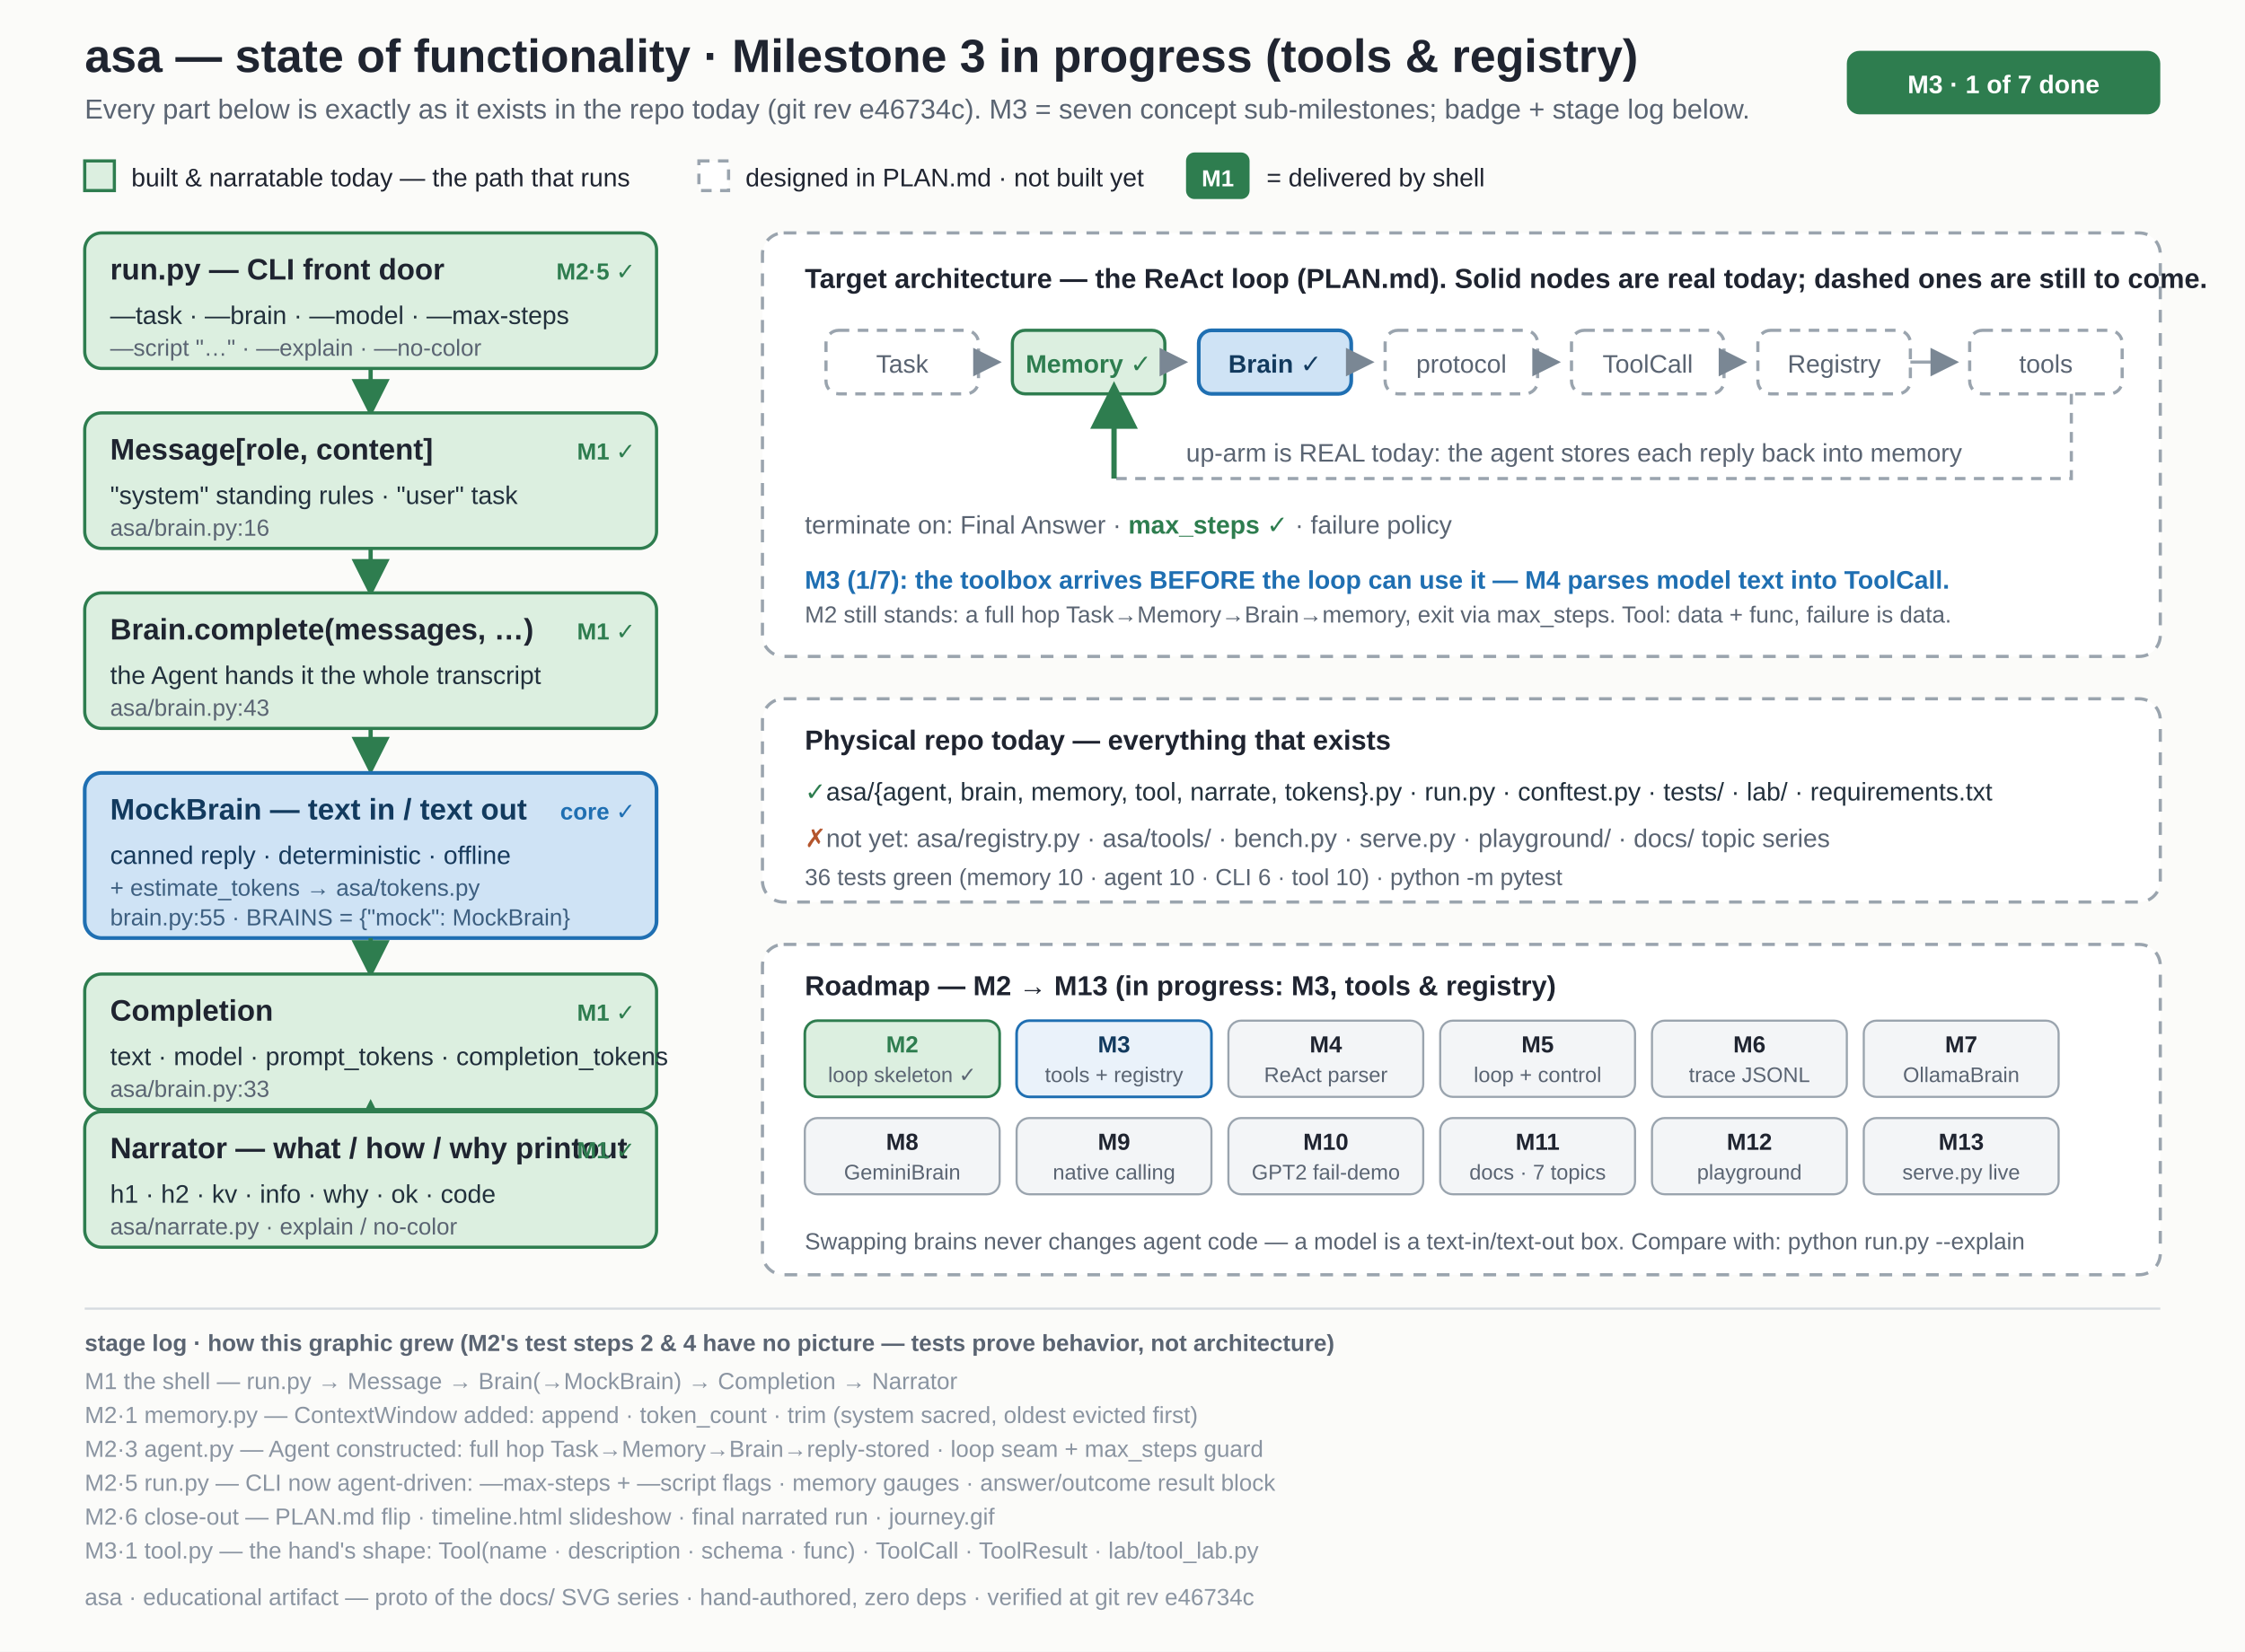
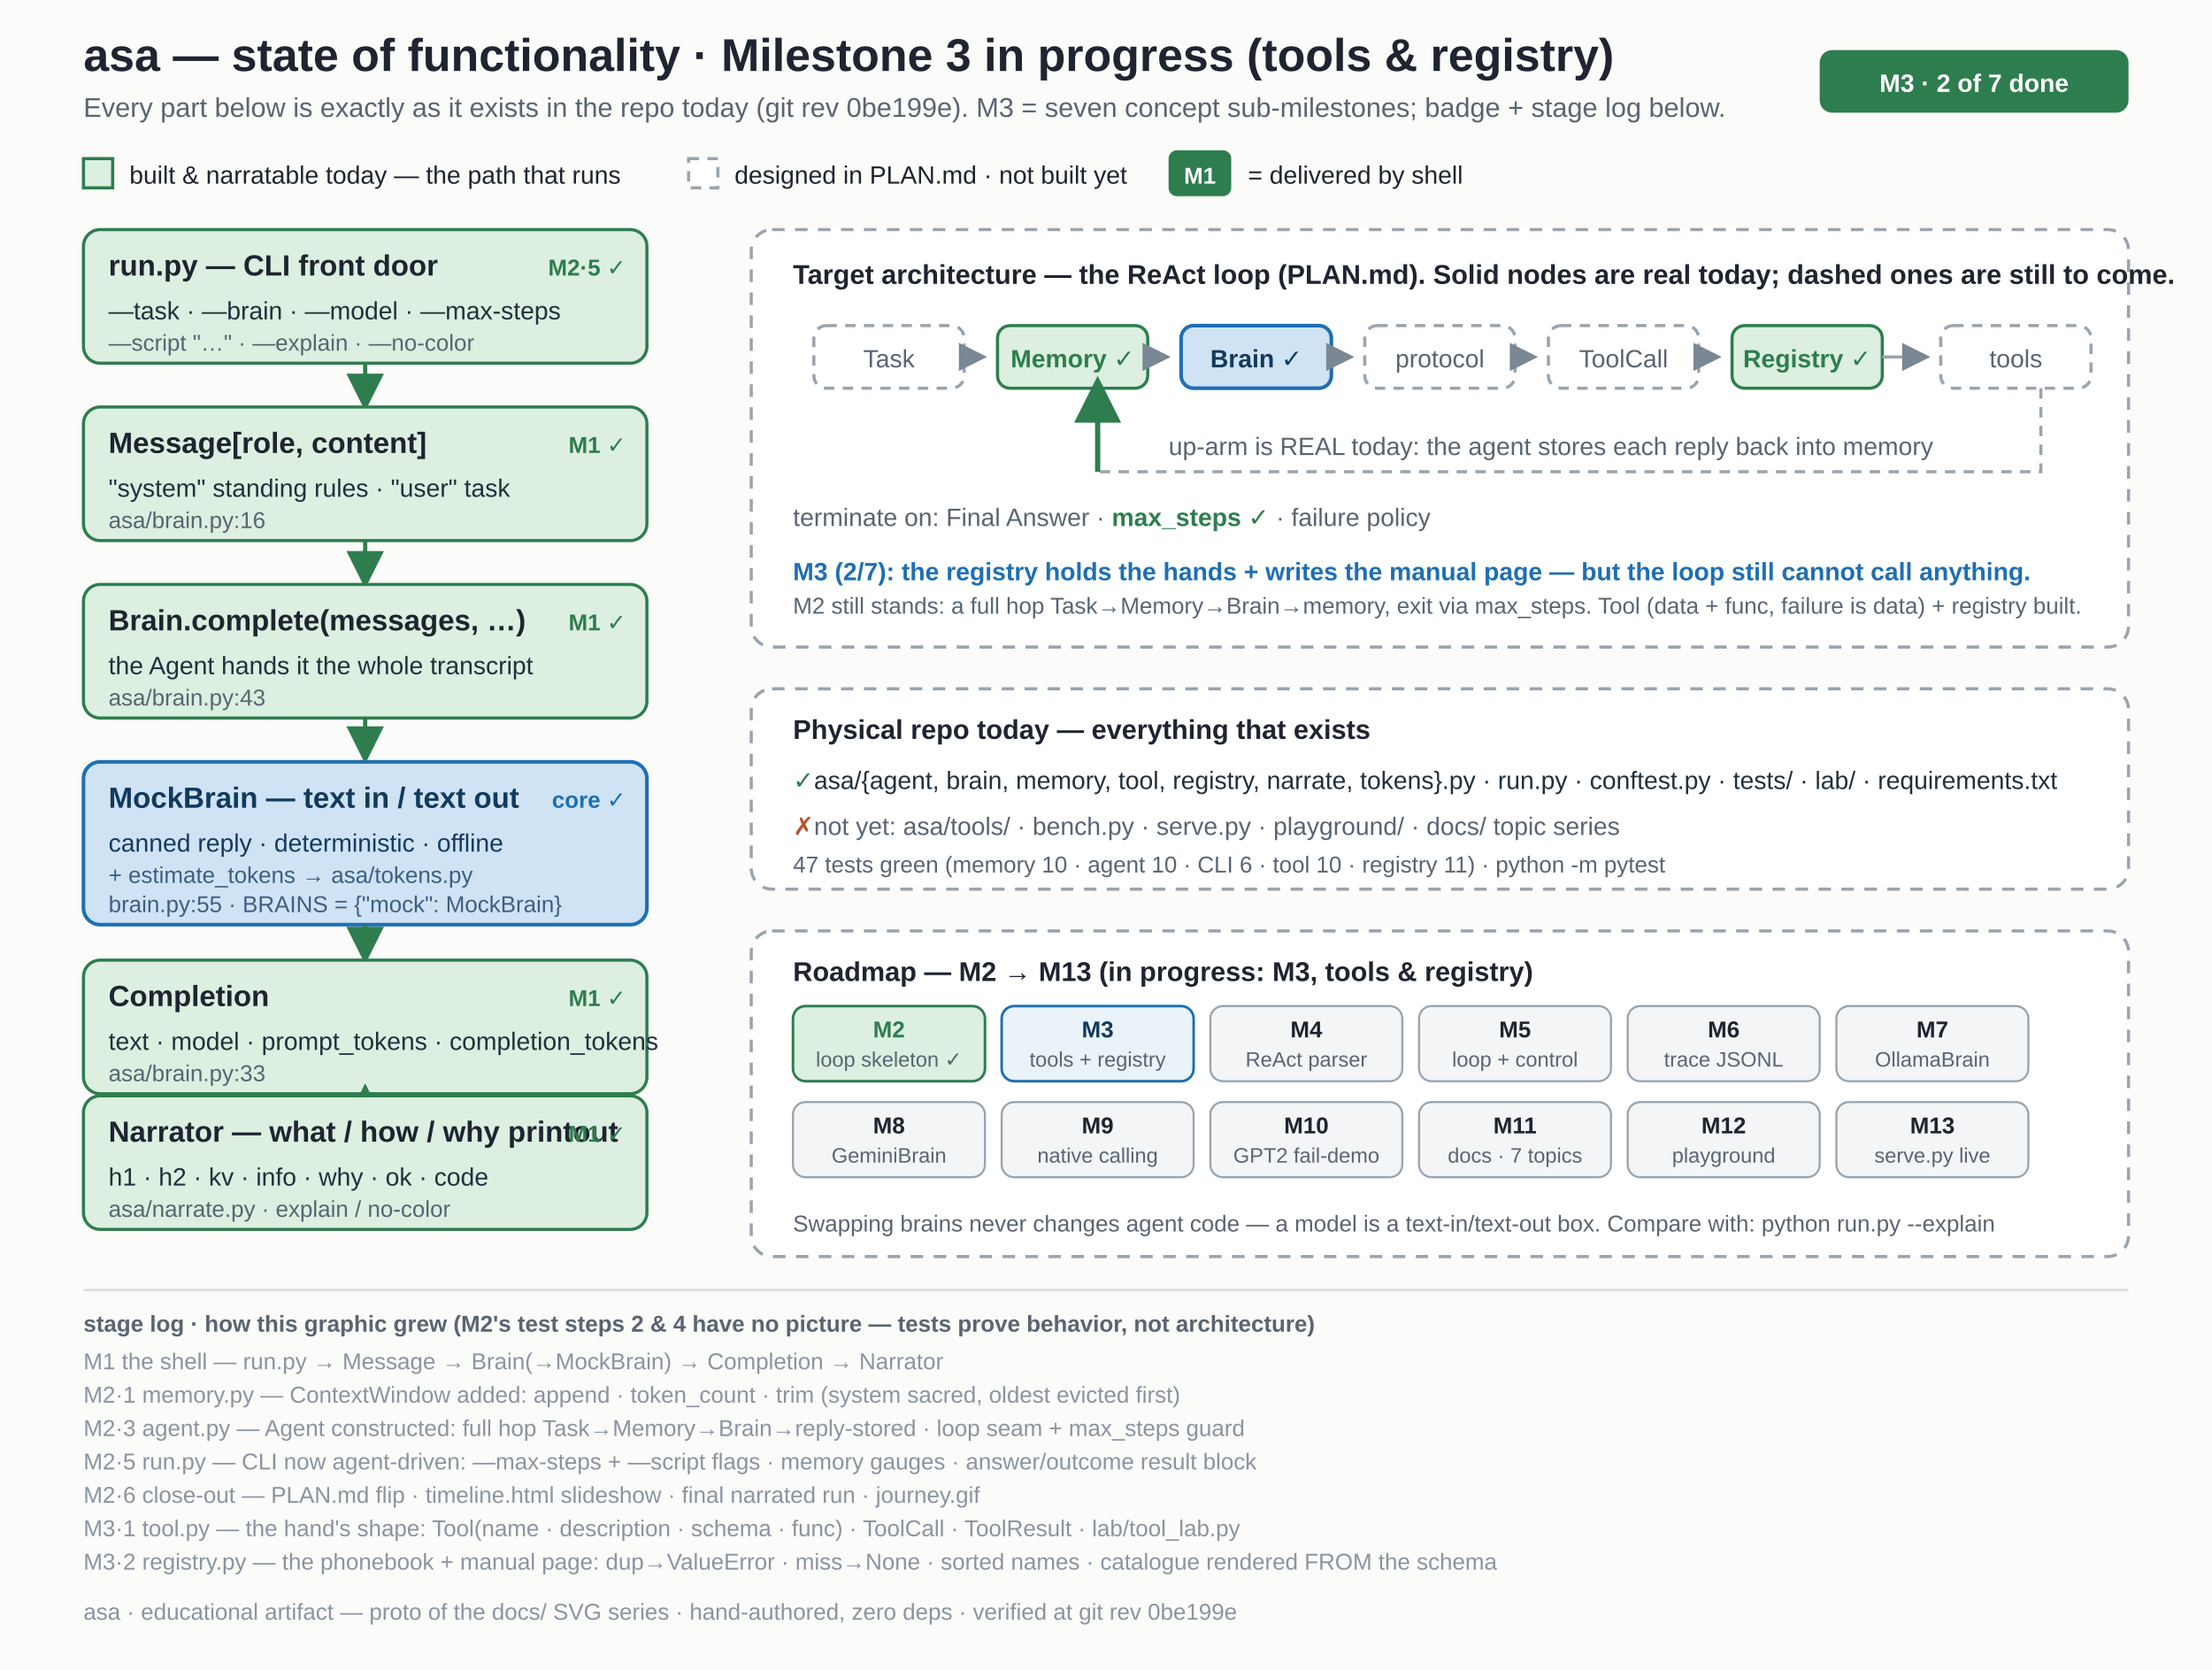
- <svg xmlns="http://www.w3.org/2000/svg" width="1060" height="780" viewBox="0 0 1060 780" font-family="system-ui, 'Segoe UI', 'Helvetica Neue', Arial, sans-serif">
+ <svg xmlns="http://www.w3.org/2000/svg" width="1060" height="800" viewBox="0 0 1060 800" font-family="system-ui, 'Segoe UI', 'Helvetica Neue', Arial, sans-serif">
  <defs>
    <marker id="arr-green" markerWidth="9" markerHeight="9" refX="7" refY="4.5" orient="auto">
      <path d="M0,0 L9,4.5 L0,9 z" fill="#2e7d4f" />
    </marker>
    <marker id="arr-grey" markerWidth="9" markerHeight="9" refX="7" refY="4.5" orient="auto">
      <path d="M0,0 L9,4.5 L0,9 z" fill="#7a8794" />
    </marker>
  </defs>
-   <rect x="0" y="0" width="1060" height="780" fill="#fbfbf9" />
+   <rect x="0" y="0" width="1060" height="800" fill="#fbfbf9" />
  <text x="40" y="34" font-size="22" font-weight="700" fill="#1f2430">asa — state of functionality · Milestone 3 in progress (tools &amp; registry)</text>
-   <text x="40" y="56" font-size="13" fill="#5a6472">Every part below is exactly as it exists in the repo today (git rev e46734c). M3 = seven concept sub-milestones; badge + stage log below.</text>
+   <text x="40" y="56" font-size="13" fill="#5a6472">Every part below is exactly as it exists in the repo today (git rev 0be199e). M3 = seven concept sub-milestones; badge + stage log below.</text>
  <g>
    <rect x="872" y="24" width="148" height="30" rx="6" fill="#2e7d4f" />
-     <text x="946" y="44" font-size="12" font-weight="700" fill="#ffffff" text-anchor="middle">M3 · 1 of 7 done</text>
+     <text x="946" y="44" font-size="12" font-weight="700" fill="#ffffff" text-anchor="middle">M3 · 2 of 7 done</text>
  </g>
  <rect x="40" y="76" width="14" height="14" fill="#dcefe0" stroke="#2e7d4f" stroke-width="1.5" />
  <text x="62" y="88" font-size="12" fill="#1f2430">built &amp; narratable today — the path that runs</text>
  <rect x="330" y="76" width="14" height="14" fill="#ffffff" stroke="#9aa4ae" stroke-width="1.5" stroke-dasharray="5 4" />
  <text x="352" y="88" font-size="12" fill="#1f2430">designed in PLAN.md · not built yet</text>
  <rect x="560" y="72" width="30" height="22" rx="4" fill="#2e7d4f" />
  <text x="575" y="88" font-size="11" font-weight="700" fill="#ffffff" text-anchor="middle">M1</text>
  <text x="598" y="88" font-size="12" fill="#1f2430">= delivered by shell</text>
  <rect x="40" y="110" width="270" height="64" rx="8" fill="#dcefe0" stroke="#2e7d4f" stroke-width="1.5" />
  <text x="52" y="132" font-size="14" font-weight="700" fill="#1f2430">run.py — CLI front door</text>
  <text x="300" y="132" font-size="11" font-weight="700" fill="#2e7d4f" text-anchor="end">M2·5 ✓</text>
  <text x="52" y="153" font-size="12" fill="#22303c">—task · —brain · —model · —max-steps</text>
  <text x="52" y="168" font-size="11" fill="#5a6472">—script "…" · —explain · —no-color</text>
  <line x1="175" y1="174" x2="175" y2="193" stroke="#2e7d4f" stroke-width="2" marker-end="url(#arr-green)" />
  <rect x="40" y="195" width="270" height="64" rx="8" fill="#dcefe0" stroke="#2e7d4f" stroke-width="1.5" />
  <text x="52" y="217" font-size="14" font-weight="700" fill="#1f2430">Message[role, content]</text>
  <text x="300" y="217" font-size="11" font-weight="700" fill="#2e7d4f" text-anchor="end">M1 ✓</text>
  <text x="52" y="238" font-size="12" fill="#22303c">"system" standing rules · "user" task</text>
  <text x="52" y="253" font-size="11" fill="#5a6472">asa/brain.py:16</text>
  <line x1="175" y1="259" x2="175" y2="278" stroke="#2e7d4f" stroke-width="2" marker-end="url(#arr-green)" />
  <rect x="40" y="280" width="270" height="64" rx="8" fill="#dcefe0" stroke="#2e7d4f" stroke-width="1.5" />
  <text x="52" y="302" font-size="14" font-weight="700" fill="#1f2430">Brain.complete(messages, …)</text>
  <text x="300" y="302" font-size="11" font-weight="700" fill="#2e7d4f" text-anchor="end">M1 ✓</text>
  <text x="52" y="323" font-size="12" fill="#22303c">the Agent hands it the whole transcript</text>
  <text x="52" y="338" font-size="11" fill="#5a6472">asa/brain.py:43</text>
  <line x1="175" y1="344" x2="175" y2="362" stroke="#2e7d4f" stroke-width="2" marker-end="url(#arr-green)" />
  <rect x="40" y="365" width="270" height="78" rx="8" fill="#cfe3f5" stroke="#1f6fb2" stroke-width="1.75" />
  <text x="52" y="387" font-size="14" font-weight="700" fill="#123a5e">MockBrain — text in / text out</text>
  <text x="300" y="387" font-size="11" font-weight="700" fill="#1f6fb2" text-anchor="end">core ✓</text>
  <text x="52" y="408" font-size="12" fill="#173a5c">canned reply · deterministic · offline</text>
  <text x="52" y="423" font-size="11" fill="#3d5f80">+ estimate_tokens → asa/tokens.py</text>
  <text x="52" y="437" font-size="11" fill="#3d5f80">brain.py:55 · BRAINS = {"mock": MockBrain}</text>
  <line x1="175" y1="443" x2="175" y2="458" stroke="#2e7d4f" stroke-width="2" marker-end="url(#arr-green)" />
  <rect x="40" y="460" width="270" height="64" rx="8" fill="#dcefe0" stroke="#2e7d4f" stroke-width="1.5" />
  <text x="52" y="482" font-size="14" font-weight="700" fill="#1f2430">Completion</text>
  <text x="300" y="482" font-size="11" font-weight="700" fill="#2e7d4f" text-anchor="end">M1 ✓</text>
  <text x="52" y="503" font-size="12" fill="#22303c">text · model · prompt_tokens · completion_tokens</text>
  <text x="52" y="518" font-size="11" fill="#5a6472">asa/brain.py:33</text>
  <line x1="175" y1="525" x2="175" y2="523" stroke="#2e7d4f" stroke-width="2" marker-end="url(#arr-green)" />
  <rect x="40" y="525" width="270" height="64" rx="8" fill="#dcefe0" stroke="#2e7d4f" stroke-width="1.5" />
  <text x="52" y="547" font-size="14" font-weight="700" fill="#1f2430">Narrator — what / how / why printout</text>
  <text x="300" y="547" font-size="11" font-weight="700" fill="#2e7d4f" text-anchor="end">M1 ✓</text>
  <text x="52" y="568" font-size="12" fill="#22303c">h1 · h2 · kv · info · why · ok · code</text>
  <text x="52" y="583" font-size="11" fill="#5a6472">asa/narrate.py · explain / no-color</text>
  <rect x="360" y="110" width="660" height="200" rx="10" fill="#ffffff" stroke="#9aa4ae" stroke-width="1.5" stroke-dasharray="6 5" />
  <text x="380" y="136" font-size="13" font-weight="700" fill="#1f2430">Target architecture — the ReAct loop (PLAN.md). Solid nodes are real today; dashed ones are still to come.</text>
  <rect x="390" y="156" width="72" height="30" rx="6" fill="#ffffff" stroke="#9aa4ae" stroke-width="1.5" stroke-dasharray="5 4" />
  <text x="426" y="176" font-size="12" fill="#5a6472" text-anchor="middle">Task</text>
  <rect x="478" y="156" width="72" height="30" rx="6" fill="#dcefe0" stroke="#2e7d4f" stroke-width="1.5" />
  <text x="514" y="176" font-size="12" font-weight="700" fill="#2e7d4f" text-anchor="middle">Memory ✓</text>
  <rect x="566" y="156" width="72" height="30" rx="6" fill="#cfe3f5" stroke="#1f6fb2" stroke-width="1.75" />
  <text x="602" y="176" font-size="12" font-weight="700" fill="#123a5e" text-anchor="middle">Brain ✓</text>
  <rect x="654" y="156" width="72" height="30" rx="6" fill="#ffffff" stroke="#9aa4ae" stroke-width="1.5" stroke-dasharray="5 4" />
  <text x="690" y="176" font-size="12" fill="#5a6472" text-anchor="middle">protocol</text>
  <rect x="742" y="156" width="72" height="30" rx="6" fill="#ffffff" stroke="#9aa4ae" stroke-width="1.5" stroke-dasharray="5 4" />
  <text x="778" y="176" font-size="12" fill="#5a6472" text-anchor="middle">ToolCall</text>
-   <rect x="830" y="156" width="72" height="30" rx="6" fill="#ffffff" stroke="#9aa4ae" stroke-width="1.5" stroke-dasharray="5 4" />
-   <text x="866" y="176" font-size="12" fill="#5a6472" text-anchor="middle">Registry</text>
+   <rect x="830" y="156" width="72" height="30" rx="6" fill="#dcefe0" stroke="#2e7d4f" stroke-width="1.5" />
+   <text x="866" y="176" font-size="12" font-weight="700" fill="#2e7d4f" text-anchor="middle">Registry ✓</text>
  <rect x="930" y="156" width="72" height="30" rx="6" fill="#ffffff" stroke="#9aa4ae" stroke-width="1.5" stroke-dasharray="5 4" />
  <text x="966" y="176" font-size="12" fill="#5a6472" text-anchor="middle">tools</text>
  <path d="M462,171 L470,171" stroke="#9aa4ae" stroke-width="1.5" marker-end="url(#arr-grey)" />
  <path d="M550,171 L558,171" stroke="#9aa4ae" stroke-width="1.5" marker-end="url(#arr-grey)" />
  <path d="M638,171 L646,171" stroke="#9aa4ae" stroke-width="1.5" marker-end="url(#arr-grey)" />
  <path d="M726,171 L734,171" stroke="#9aa4ae" stroke-width="1.5" marker-end="url(#arr-grey)" />
  <path d="M814,171 L822,171" stroke="#9aa4ae" stroke-width="1.5" marker-end="url(#arr-grey)" />
  <path d="M902,171 L922,171" stroke="#9aa4ae" stroke-width="1.5" marker-end="url(#arr-grey)" />
  <path d="M978,186 V226 H526" fill="none" stroke="#9aa4ae" stroke-width="1.5" stroke-dasharray="5 4" />
  <path d="M526,226 V185" fill="none" stroke="#2e7d4f" stroke-width="2.5" marker-end="url(#arr-green)" />
  <text x="560" y="218" font-size="12" fill="#5a6472">up-arm is REAL today: the agent stores each reply back into memory</text>
  <text x="380" y="252" font-size="12" fill="#5a6472">terminate on: Final Answer · <tspan fill="#2e7d4f" font-weight="700">max_steps ✓</tspan> · failure policy</text>
-   <text x="380" y="278" font-size="12" font-weight="700" fill="#1f6fb2">M3 (1/7): the toolbox arrives BEFORE the loop can use it — M4 parses model text into ToolCall.</text>
-   <text x="380" y="294" font-size="11" fill="#5a6472">M2 still stands: a full hop Task→Memory→Brain→memory, exit via max_steps. Tool: data + func, failure is data.</text>
+   <text x="380" y="278" font-size="12" font-weight="700" fill="#1f6fb2">M3 (2/7): the registry holds the hands + writes the manual page — but the loop still cannot call anything.</text>
+   <text x="380" y="294" font-size="11" fill="#5a6472">M2 still stands: a full hop Task→Memory→Brain→memory, exit via max_steps. Tool (data + func, failure is data) + registry built.</text>
  <rect x="360" y="330" width="660" height="96" rx="10" fill="#ffffff" stroke="#9aa4ae" stroke-width="1.5" stroke-dasharray="6 5" />
  <text x="380" y="354" font-size="13" font-weight="700" fill="#1f2430">Physical repo today — everything that exists</text>
  <text x="380" y="378" font-size="12" fill="#22303c">
-     <tspan fill="#2e7d4f" font-weight="700">✓ </tspan>asa/{agent, brain, memory, tool, narrate, tokens}.py · run.py · conftest.py · tests/ · lab/ · requirements.txt</text>
+     <tspan fill="#2e7d4f" font-weight="700">✓ </tspan>asa/{agent, brain, memory, tool, registry, narrate, tokens}.py · run.py · conftest.py · tests/ · lab/ · requirements.txt</text>
  <text x="380" y="400" font-size="12" fill="#5a6472">
-     <tspan fill="#b4552d" font-weight="700">✗ </tspan>not yet: asa/registry.py · asa/tools/ · bench.py · serve.py · playground/ · docs/ topic series</text>
-   <text x="380" y="418" font-size="11" fill="#5a6472">36 tests green (memory 10 · agent 10 · CLI 6 · tool 10) · python -m pytest</text>
+     <tspan fill="#b4552d" font-weight="700">✗ </tspan>not yet: asa/tools/ · bench.py · serve.py · playground/ · docs/ topic series</text>
+   <text x="380" y="418" font-size="11" fill="#5a6472">47 tests green (memory 10 · agent 10 · CLI 6 · tool 10 · registry 11) · python -m pytest</text>
  <rect x="360" y="446" width="660" height="156" rx="10" fill="#ffffff" stroke="#9aa4ae" stroke-width="1.5" stroke-dasharray="6 5" />
  <text x="380" y="470" font-size="13" font-weight="700" fill="#1f2430">Roadmap — M2 → M13 (in progress: M3, tools &amp; registry)</text>
  <g font-size="10" fill="#5a6472">
    <rect x="380" y="482" width="92" height="36" rx="6" fill="#dcefe0" stroke="#2e7d4f" stroke-width="1.25" />
    <text x="426" y="497" font-size="11" font-weight="700" fill="#2e7d4f" text-anchor="middle">M2</text>
    <text x="426" y="511" text-anchor="middle">loop skeleton ✓</text>
    <rect x="480" y="482" width="92" height="36" rx="6" fill="#eaf2fa" stroke="#1f6fb2" stroke-width="1.25" />
    <text x="526" y="497" font-size="11" font-weight="700" fill="#123a5e" text-anchor="middle">M3</text>
    <text x="526" y="511" text-anchor="middle">tools + registry</text>
    <rect x="580" y="482" width="92" height="36" rx="6" fill="#f3f5f7" stroke="#9aa4ae" stroke-width="1" />
    <text x="626" y="497" font-size="11" font-weight="700" fill="#1f2430" text-anchor="middle">M4</text>
    <text x="626" y="511" text-anchor="middle">ReAct parser</text>
    <rect x="680" y="482" width="92" height="36" rx="6" fill="#f3f5f7" stroke="#9aa4ae" stroke-width="1" />
    <text x="726" y="497" font-size="11" font-weight="700" fill="#1f2430" text-anchor="middle">M5</text>
    <text x="726" y="511" text-anchor="middle">loop + control</text>
    <rect x="780" y="482" width="92" height="36" rx="6" fill="#f3f5f7" stroke="#9aa4ae" stroke-width="1" />
    <text x="826" y="497" font-size="11" font-weight="700" fill="#1f2430" text-anchor="middle">M6</text>
    <text x="826" y="511" text-anchor="middle">trace JSONL</text>
    <rect x="880" y="482" width="92" height="36" rx="6" fill="#f3f5f7" stroke="#9aa4ae" stroke-width="1" />
    <text x="926" y="497" font-size="11" font-weight="700" fill="#1f2430" text-anchor="middle">M7</text>
    <text x="926" y="511" text-anchor="middle">OllamaBrain</text>
    <rect x="380" y="528" width="92" height="36" rx="6" fill="#f3f5f7" stroke="#9aa4ae" stroke-width="1" />
    <text x="426" y="543" font-size="11" font-weight="700" fill="#1f2430" text-anchor="middle">M8</text>
    <text x="426" y="557" text-anchor="middle">GeminiBrain</text>
    <rect x="480" y="528" width="92" height="36" rx="6" fill="#f3f5f7" stroke="#9aa4ae" stroke-width="1" />
    <text x="526" y="543" font-size="11" font-weight="700" fill="#1f2430" text-anchor="middle">M9</text>
    <text x="526" y="557" text-anchor="middle">native calling</text>
    <rect x="580" y="528" width="92" height="36" rx="6" fill="#f3f5f7" stroke="#9aa4ae" stroke-width="1" />
    <text x="626" y="543" font-size="11" font-weight="700" fill="#1f2430" text-anchor="middle">M10</text>
    <text x="626" y="557" text-anchor="middle">GPT2 fail-demo</text>
    <rect x="680" y="528" width="92" height="36" rx="6" fill="#f3f5f7" stroke="#9aa4ae" stroke-width="1" />
    <text x="726" y="543" font-size="11" font-weight="700" fill="#1f2430" text-anchor="middle">M11</text>
    <text x="726" y="557" text-anchor="middle">docs · 7 topics</text>
    <rect x="780" y="528" width="92" height="36" rx="6" fill="#f3f5f7" stroke="#9aa4ae" stroke-width="1" />
    <text x="826" y="543" font-size="11" font-weight="700" fill="#1f2430" text-anchor="middle">M12</text>
    <text x="826" y="557" text-anchor="middle">playground</text>
    <rect x="880" y="528" width="92" height="36" rx="6" fill="#f3f5f7" stroke="#9aa4ae" stroke-width="1" />
    <text x="926" y="543" font-size="11" font-weight="700" fill="#1f2430" text-anchor="middle">M13</text>
    <text x="926" y="557" text-anchor="middle">serve.py live</text>
  </g>
  <text x="380" y="590" font-size="11" fill="#5a6472">Swapping brains never changes agent code — a model is a text-in/text-out box. Compare with: python run.py --explain</text>
  <line x1="40" y1="618" x2="1020" y2="618" stroke="#d5dae0" stroke-width="1" />
  <text x="40" y="638" font-size="11" font-weight="700" fill="#5a6472">stage log · how this graphic grew  (M2's test steps 2 &amp; 4 have no picture — tests prove behavior, not architecture)</text>
  <text x="40" y="656" font-size="11" fill="#8a94a1">M1    the shell — run.py → Message → Brain(→MockBrain) → Completion → Narrator</text>
  <text x="40" y="672" font-size="11" fill="#8a94a1">M2·1  memory.py — ContextWindow added: append · token_count · trim (system sacred, oldest evicted first)</text>
  <text x="40" y="688" font-size="11" fill="#8a94a1">M2·3  agent.py — Agent constructed: full hop Task→Memory→Brain→reply-stored · loop seam + max_steps guard</text>
  <text x="40" y="704" font-size="11" fill="#8a94a1">M2·5  run.py — CLI now agent-driven: —max-steps + —script flags · memory gauges · answer/outcome result block</text>
  <text x="40" y="720" font-size="11" fill="#8a94a1">M2·6  close-out — PLAN.md flip · timeline.html slideshow · final narrated run · journey.gif</text>
  <text x="40" y="736" font-size="11" fill="#8a94a1">M3·1  tool.py — the hand's shape: Tool(name · description · schema · func) · ToolCall · ToolResult · lab/tool_lab.py</text>
-   <text x="40" y="758" font-size="11" fill="#8a94a1">asa · educational artifact — proto of the docs/ SVG series · hand-authored, zero deps · verified at git rev e46734c</text>
+   <text x="40" y="752" font-size="11" fill="#8a94a1">M3·2  registry.py — the phonebook + manual page: dup→ValueError · miss→None · sorted names · catalogue rendered FROM the schema</text>
+   <text x="40" y="776" font-size="11" fill="#8a94a1">asa · educational artifact — proto of the docs/ SVG series · hand-authored, zero deps · verified at git rev 0be199e</text>
</svg>
